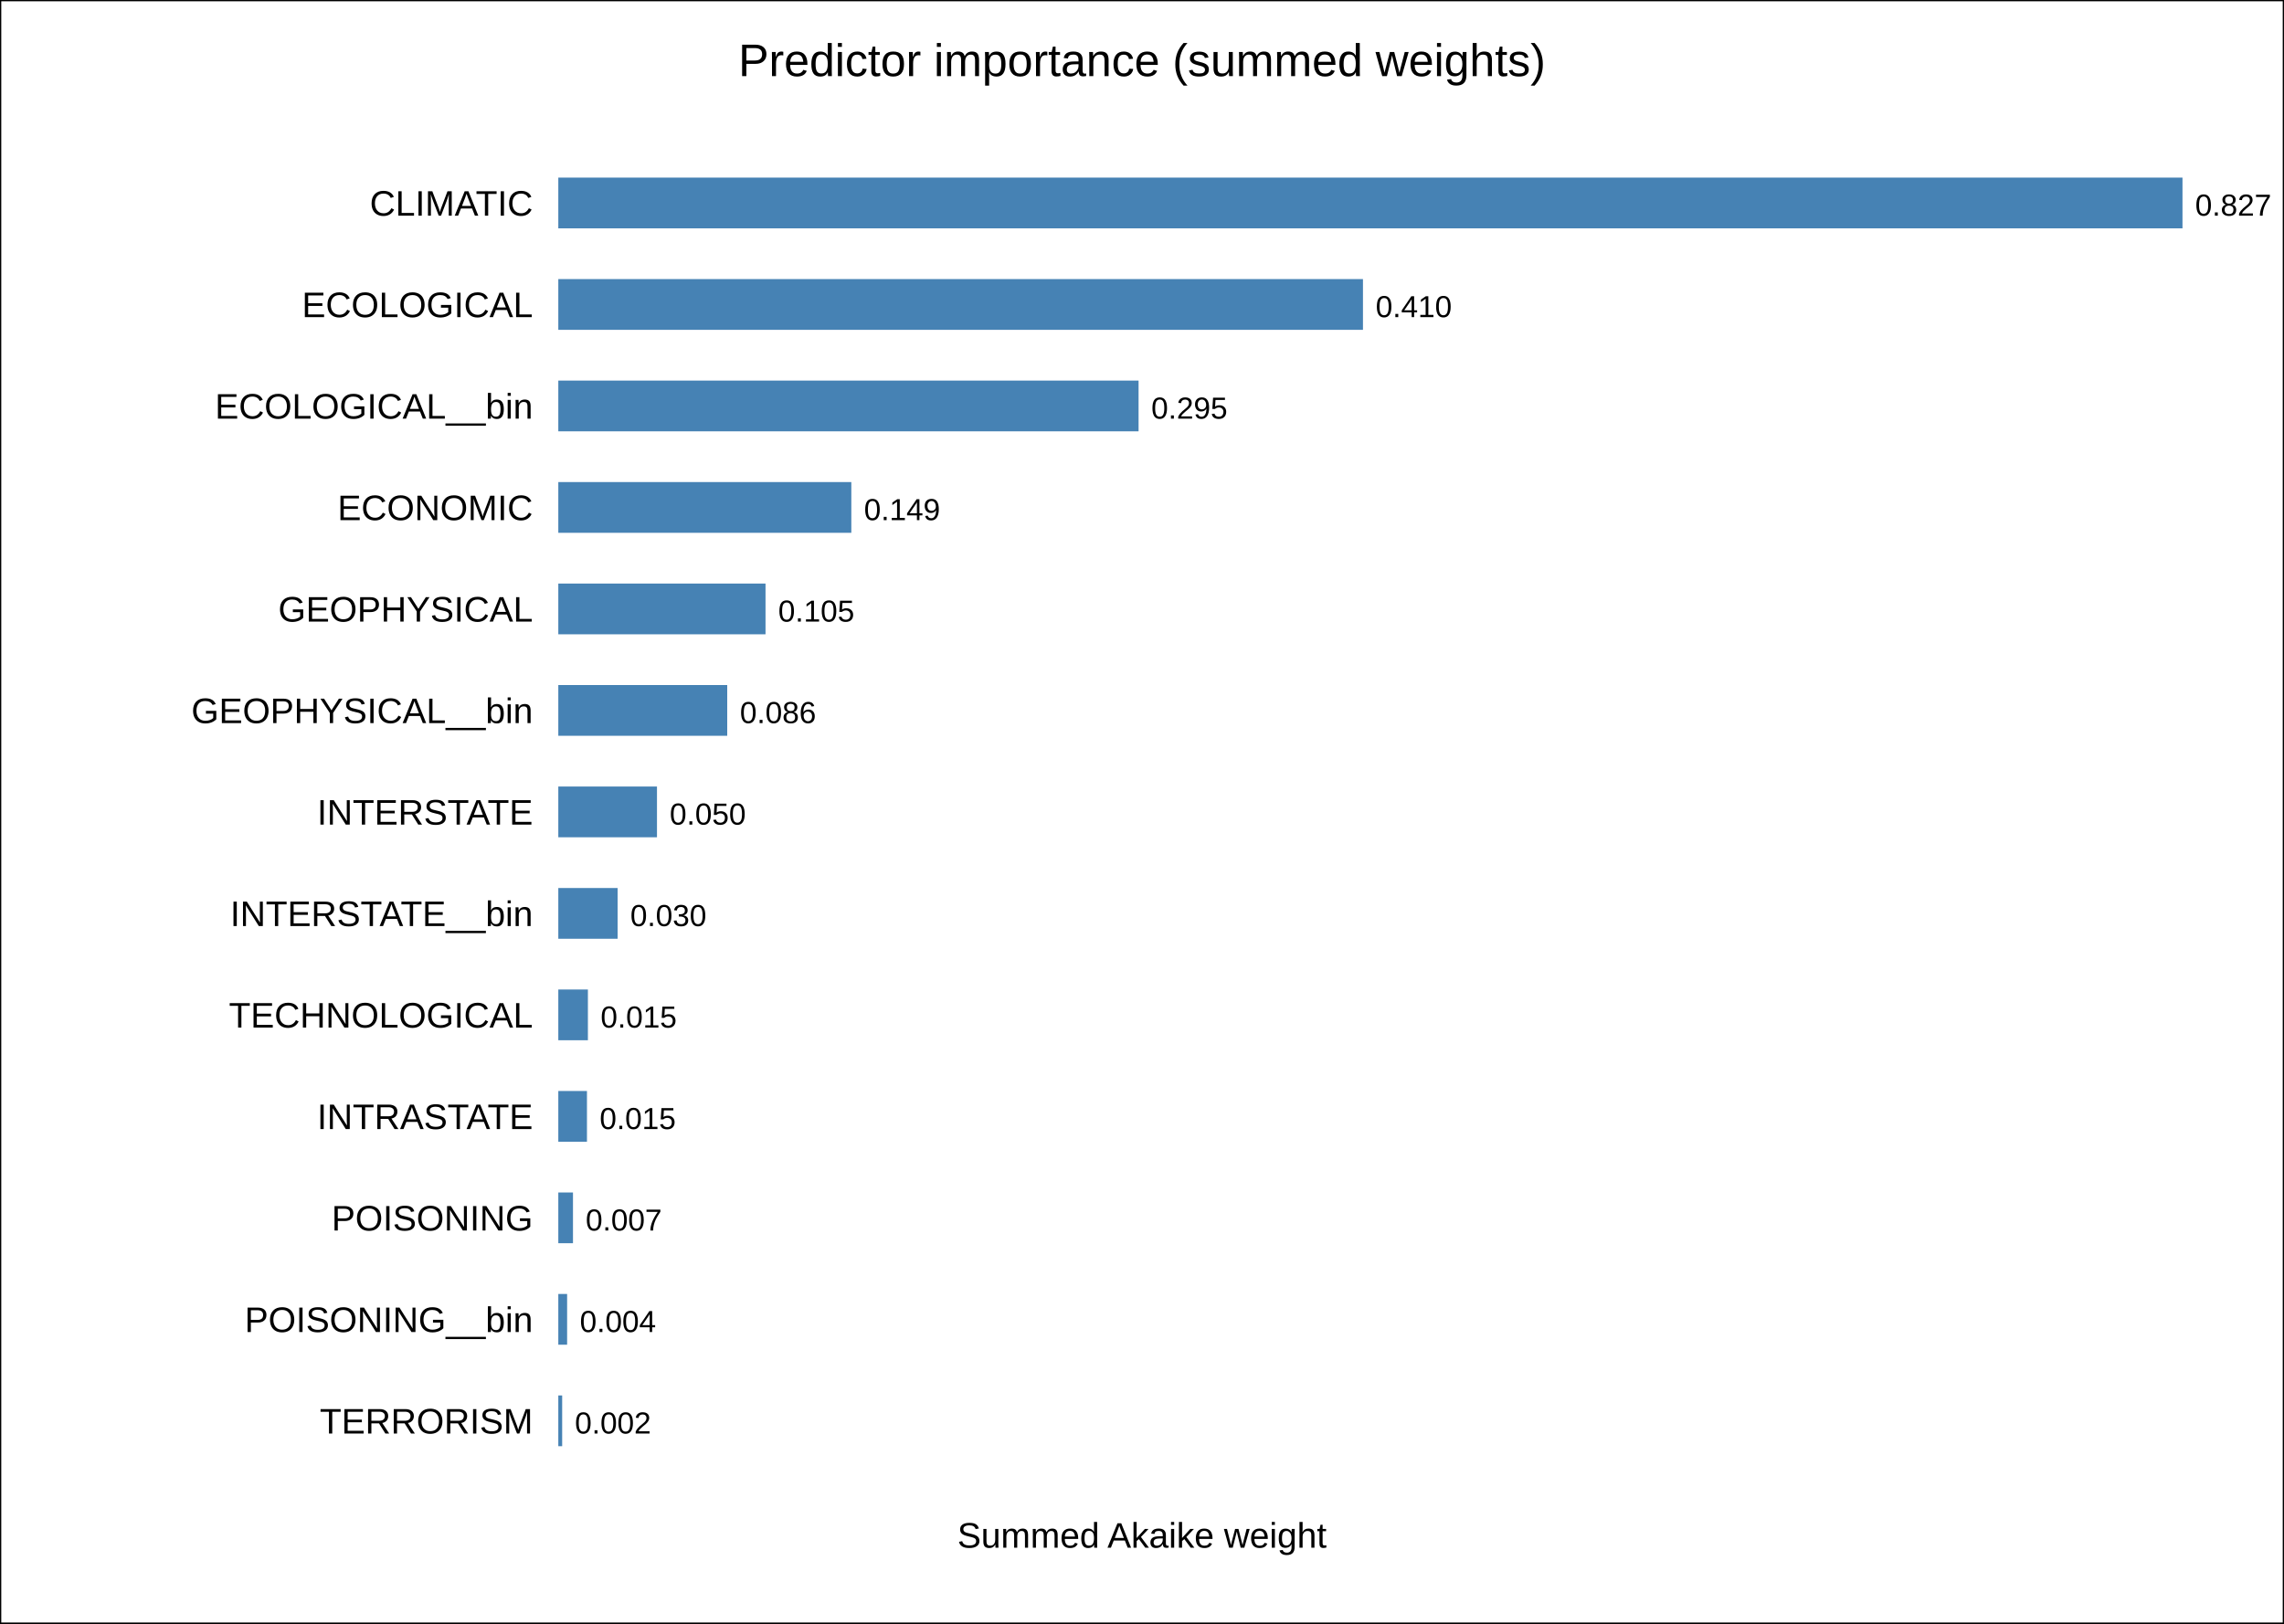
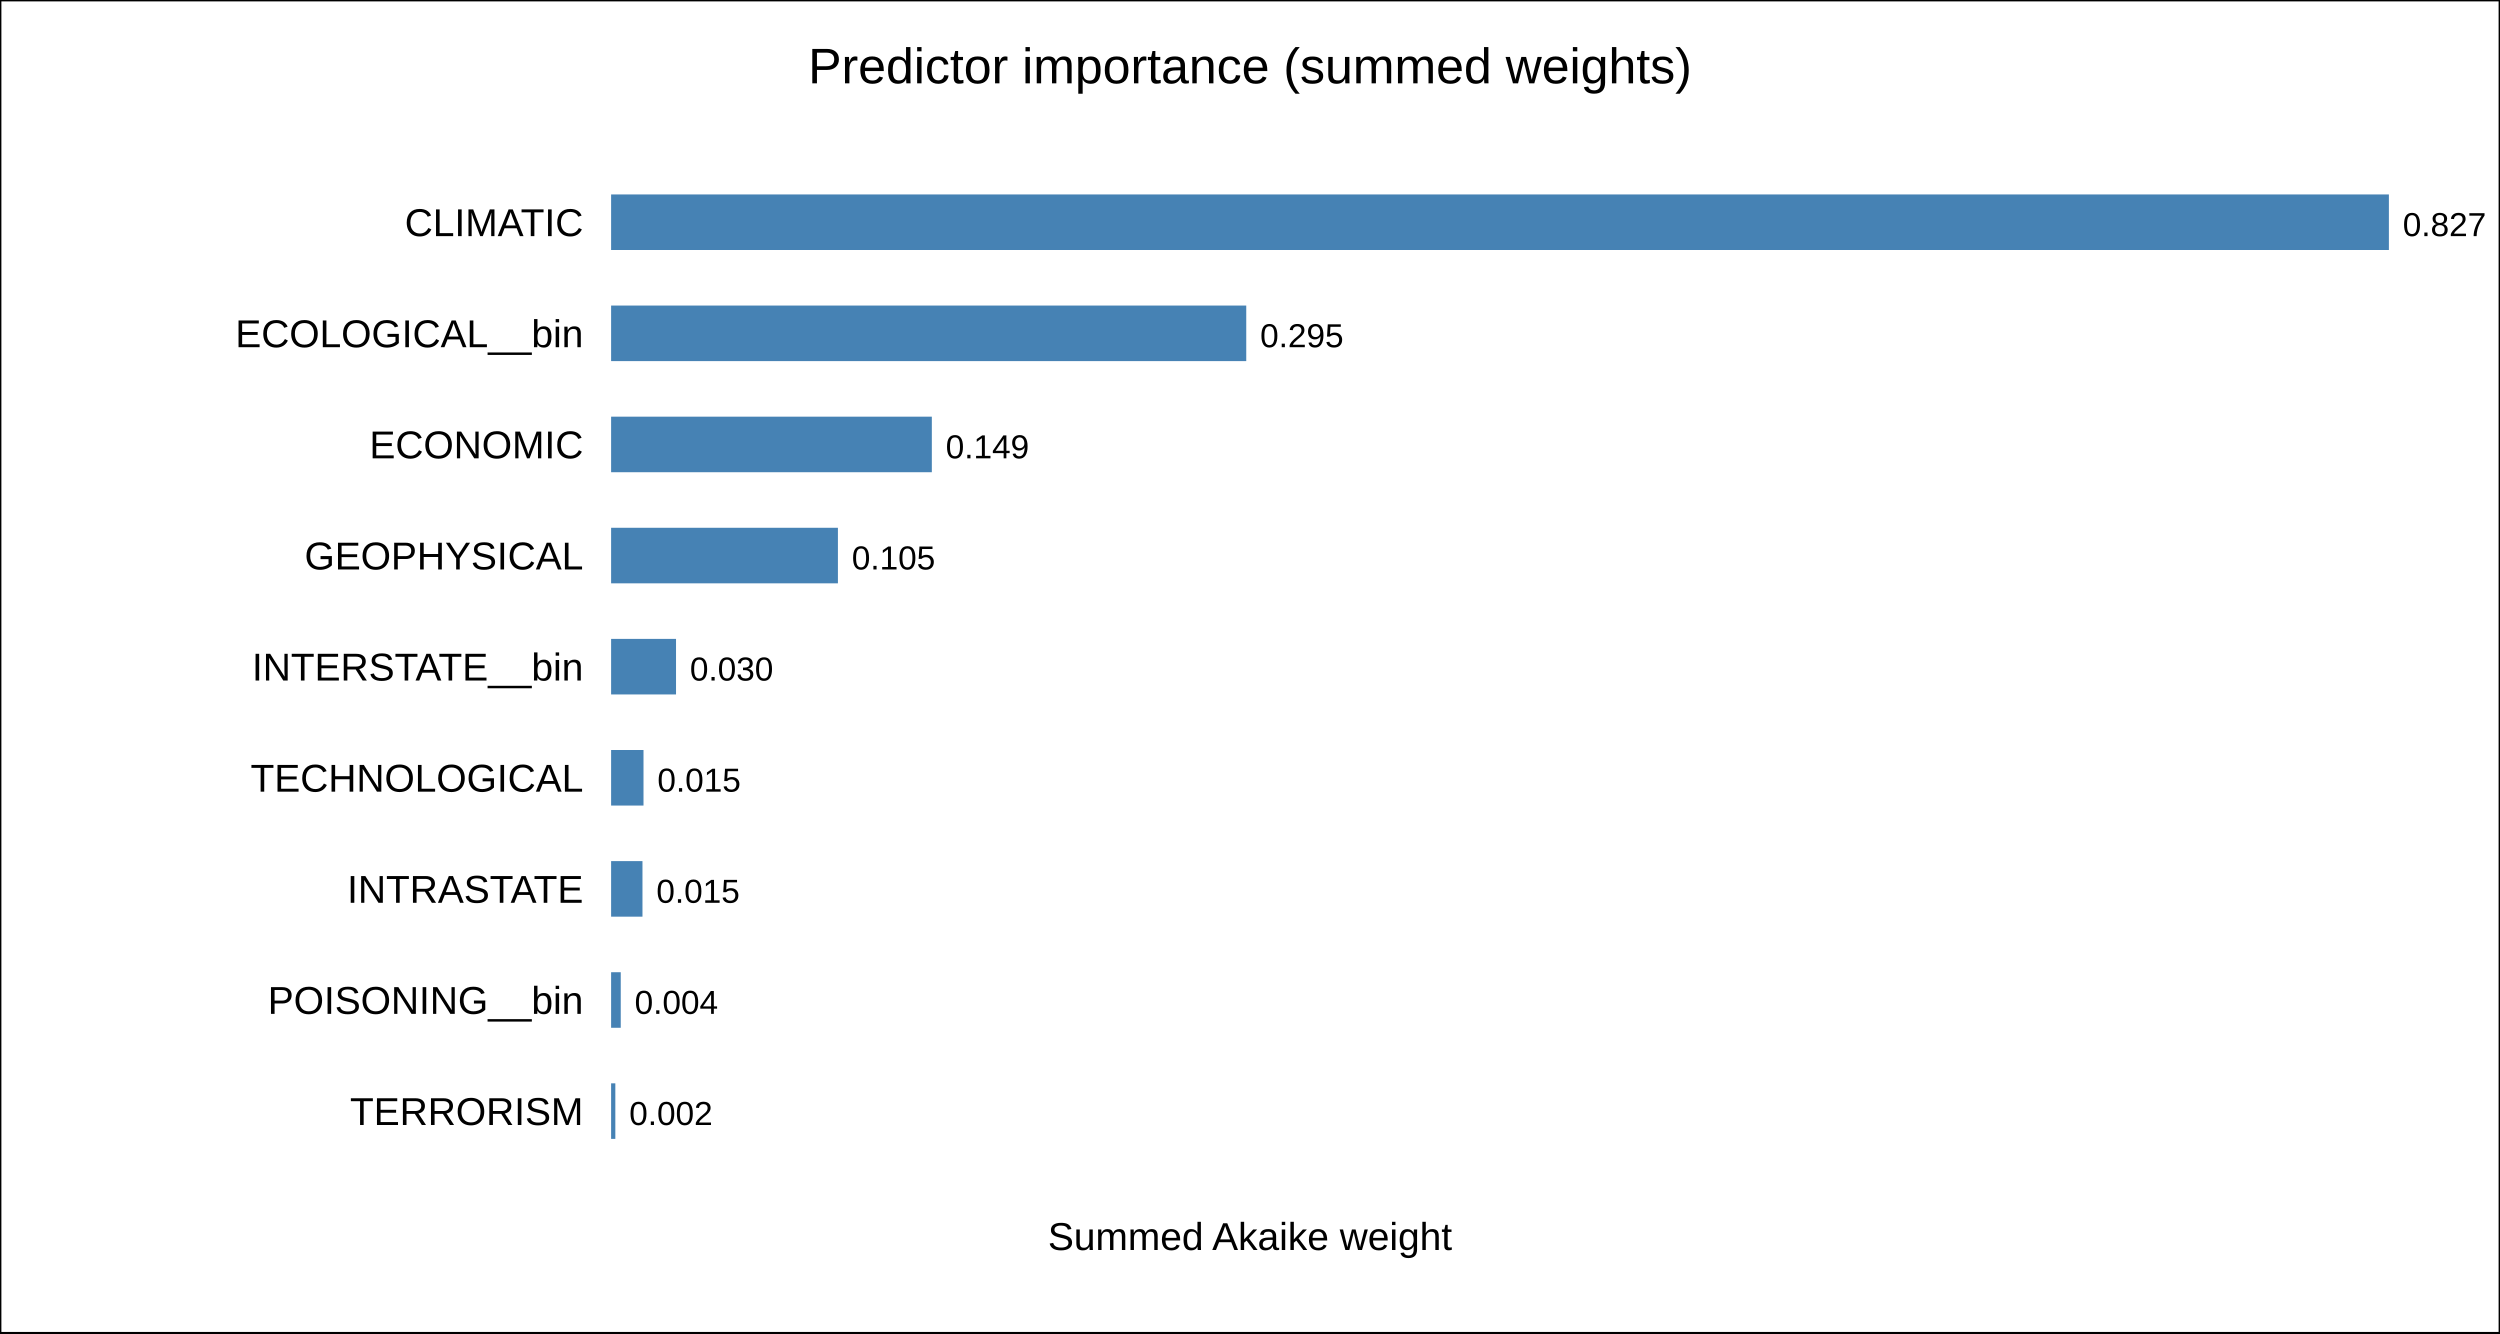
- <svg xmlns="http://www.w3.org/2000/svg" width="900" height="640">
+ <svg xmlns="http://www.w3.org/2000/svg" width="900" height="480">
  <style>
        text { font-family: Arial, sans-serif; }
    </style>
-   <rect x="0" y="0" width="900" height="640" fill="white" stroke="black" stroke-width="1" />
+   <rect x="0" y="0" width="900" height="480" fill="white" stroke="black" stroke-width="1" />
  <text x="450.0" y="30.0" text-anchor="middle" font-size="18">Predictor importance (summed weights)</text>
-   <text x="450.0" y="610.0" text-anchor="middle" font-size="14">Summed Akaike weight</text>
+   <text x="450.0" y="450.0" text-anchor="middle" font-size="14">Summed Akaike weight</text>
  <text x="210" y="85" text-anchor="end" font-size="14">CLIMATIC</text>
  <rect x="220" y="70" width="640.00" height="20" fill="#4682b4" />
  <text x="865.0" y="85" font-size="12">0.827</text>
-   <text x="210" y="125" text-anchor="end" font-size="14">ECOLOGICAL</text>
-   <rect x="220" y="110" width="317.07" height="20" fill="#4682b4" />
-   <text x="542.069" y="125" font-size="12">0.410</text>
-   <text x="210" y="165" text-anchor="end" font-size="14">ECOLOGICAL__bin</text>
-   <rect x="220" y="150" width="228.65" height="20" fill="#4682b4" />
-   <text x="453.65" y="165" font-size="12">0.295</text>
-   <text x="210" y="205" text-anchor="end" font-size="14">ECONOMIC</text>
-   <rect x="220" y="190" width="115.46" height="20" fill="#4682b4" />
-   <text x="340.462" y="205" font-size="12">0.149</text>
-   <text x="210" y="245" text-anchor="end" font-size="14">GEOPHYSICAL</text>
-   <rect x="220" y="230" width="81.65" height="20" fill="#4682b4" />
-   <text x="306.654" y="245" font-size="12">0.105</text>
-   <text x="210" y="285" text-anchor="end" font-size="14">GEOPHYSICAL__bin</text>
-   <rect x="220" y="270" width="66.56" height="20" fill="#4682b4" />
-   <text x="291.557" y="285" font-size="12">0.086</text>
-   <text x="210" y="325" text-anchor="end" font-size="14">INTERSTATE</text>
-   <rect x="220" y="310" width="38.88" height="20" fill="#4682b4" />
-   <text x="263.885" y="325" font-size="12">0.050</text>
-   <text x="210" y="365" text-anchor="end" font-size="14">INTERSTATE__bin</text>
-   <rect x="220" y="350" width="23.37" height="20" fill="#4682b4" />
-   <text x="248.365" y="365" font-size="12">0.030</text>
-   <text x="210" y="405" text-anchor="end" font-size="14">TECHNOLOGICAL</text>
-   <rect x="220" y="390" width="11.66" height="20" fill="#4682b4" />
-   <text x="236.659" y="405" font-size="12">0.015</text>
-   <text x="210" y="445" text-anchor="end" font-size="14">INTRASTATE</text>
-   <rect x="220" y="430" width="11.29" height="20" fill="#4682b4" />
-   <text x="236.291" y="445" font-size="12">0.015</text>
-   <text x="210" y="485" text-anchor="end" font-size="14">POISONING</text>
-   <rect x="220" y="470" width="5.78" height="20" fill="#4682b4" />
-   <text x="230.783" y="485" font-size="12">0.007</text>
-   <text x="210" y="525" text-anchor="end" font-size="14">POISONING__bin</text>
-   <rect x="220" y="510" width="3.47" height="20" fill="#4682b4" />
-   <text x="228.467" y="525" font-size="12">0.004</text>
-   <text x="210" y="565" text-anchor="end" font-size="14">TERRORISM</text>
-   <rect x="220" y="550" width="1.52" height="20" fill="#4682b4" />
-   <text x="226.522" y="565" font-size="12">0.002</text>
+   <text x="210" y="125" text-anchor="end" font-size="14">ECOLOGICAL__bin</text>
+   <rect x="220" y="110" width="228.65" height="20" fill="#4682b4" />
+   <text x="453.65" y="125" font-size="12">0.295</text>
+   <text x="210" y="165" text-anchor="end" font-size="14">ECONOMIC</text>
+   <rect x="220" y="150" width="115.46" height="20" fill="#4682b4" />
+   <text x="340.462" y="165" font-size="12">0.149</text>
+   <text x="210" y="205" text-anchor="end" font-size="14">GEOPHYSICAL</text>
+   <rect x="220" y="190" width="81.65" height="20" fill="#4682b4" />
+   <text x="306.654" y="205" font-size="12">0.105</text>
+   <text x="210" y="245" text-anchor="end" font-size="14">INTERSTATE__bin</text>
+   <rect x="220" y="230" width="23.37" height="20" fill="#4682b4" />
+   <text x="248.365" y="245" font-size="12">0.030</text>
+   <text x="210" y="285" text-anchor="end" font-size="14">TECHNOLOGICAL</text>
+   <rect x="220" y="270" width="11.66" height="20" fill="#4682b4" />
+   <text x="236.659" y="285" font-size="12">0.015</text>
+   <text x="210" y="325" text-anchor="end" font-size="14">INTRASTATE</text>
+   <rect x="220" y="310" width="11.29" height="20" fill="#4682b4" />
+   <text x="236.291" y="325" font-size="12">0.015</text>
+   <text x="210" y="365" text-anchor="end" font-size="14">POISONING__bin</text>
+   <rect x="220" y="350" width="3.47" height="20" fill="#4682b4" />
+   <text x="228.467" y="365" font-size="12">0.004</text>
+   <text x="210" y="405" text-anchor="end" font-size="14">TERRORISM</text>
+   <rect x="220" y="390" width="1.52" height="20" fill="#4682b4" />
+   <text x="226.522" y="405" font-size="12">0.002</text>
</svg>
